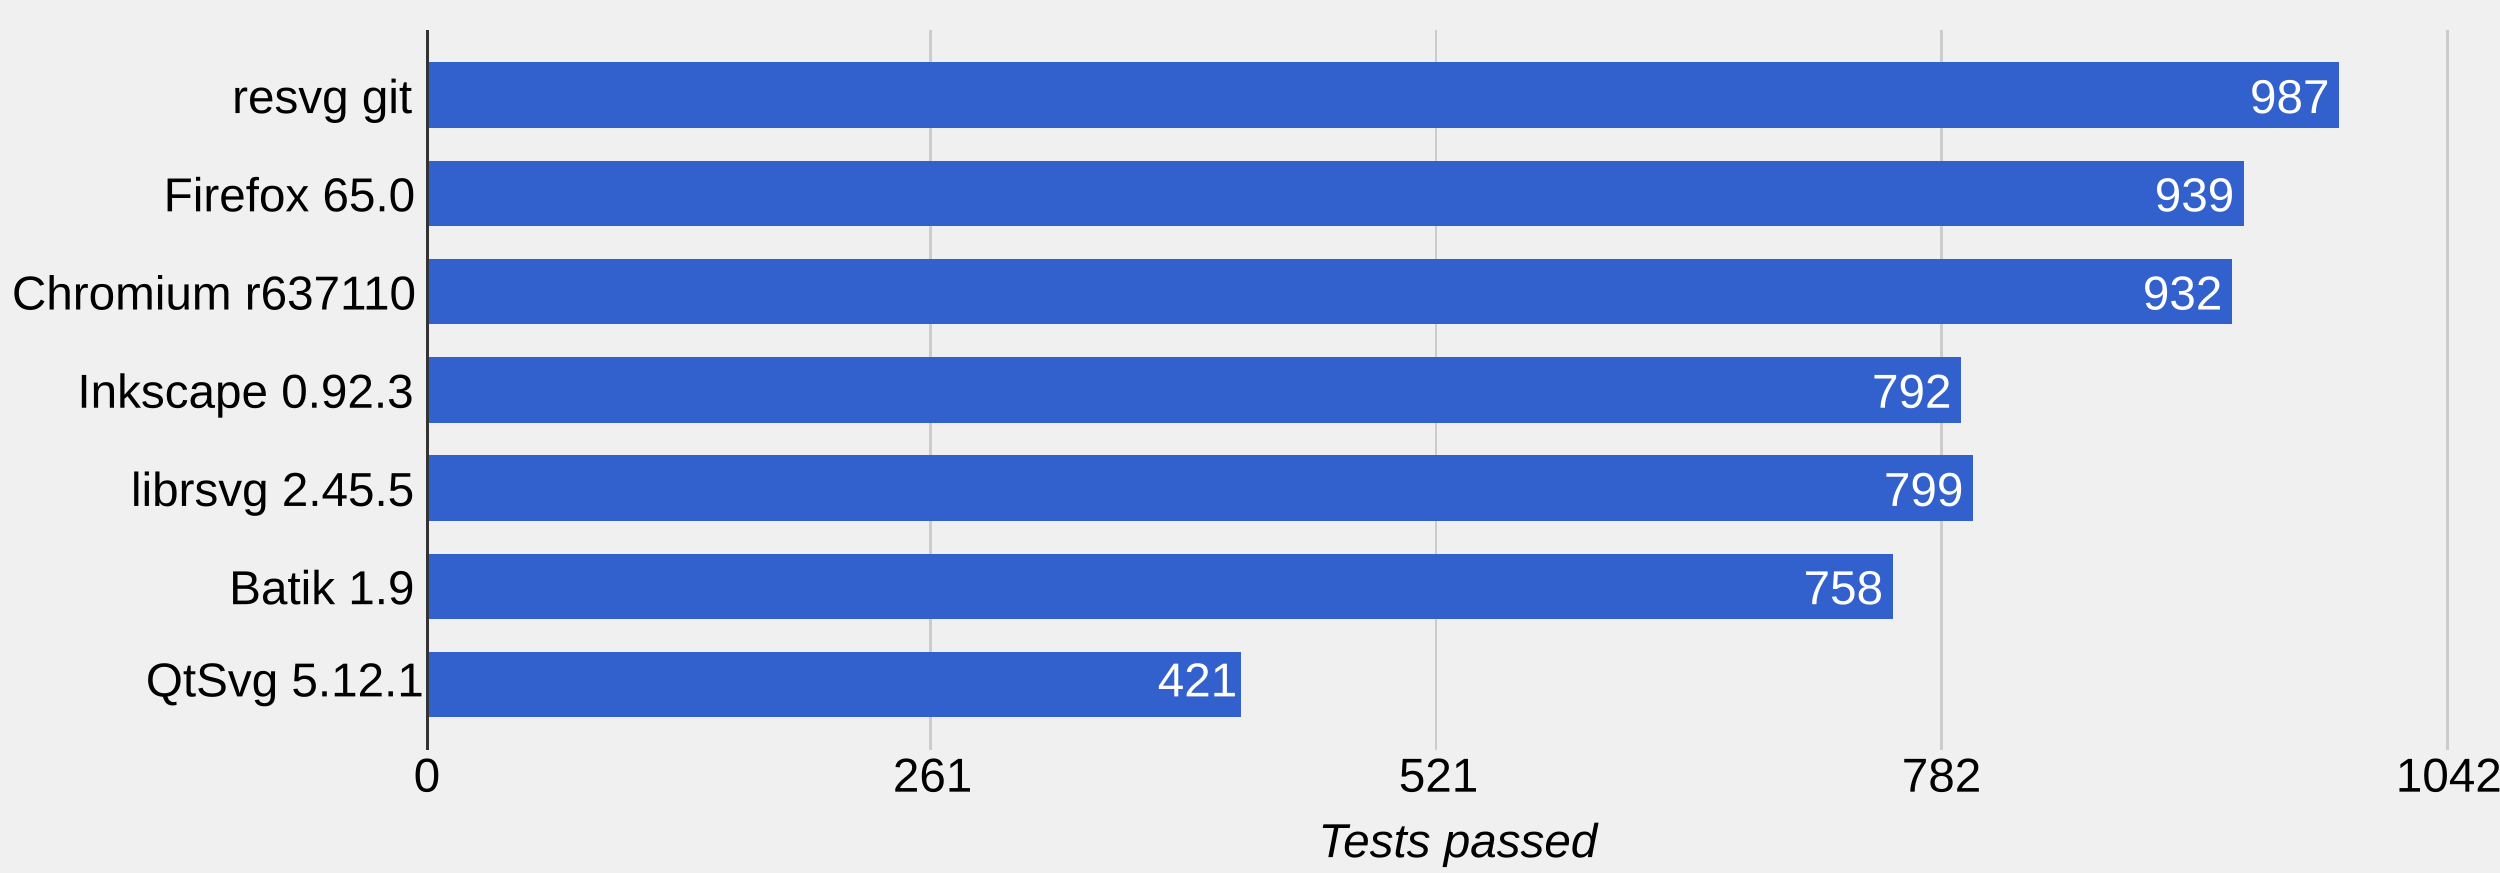
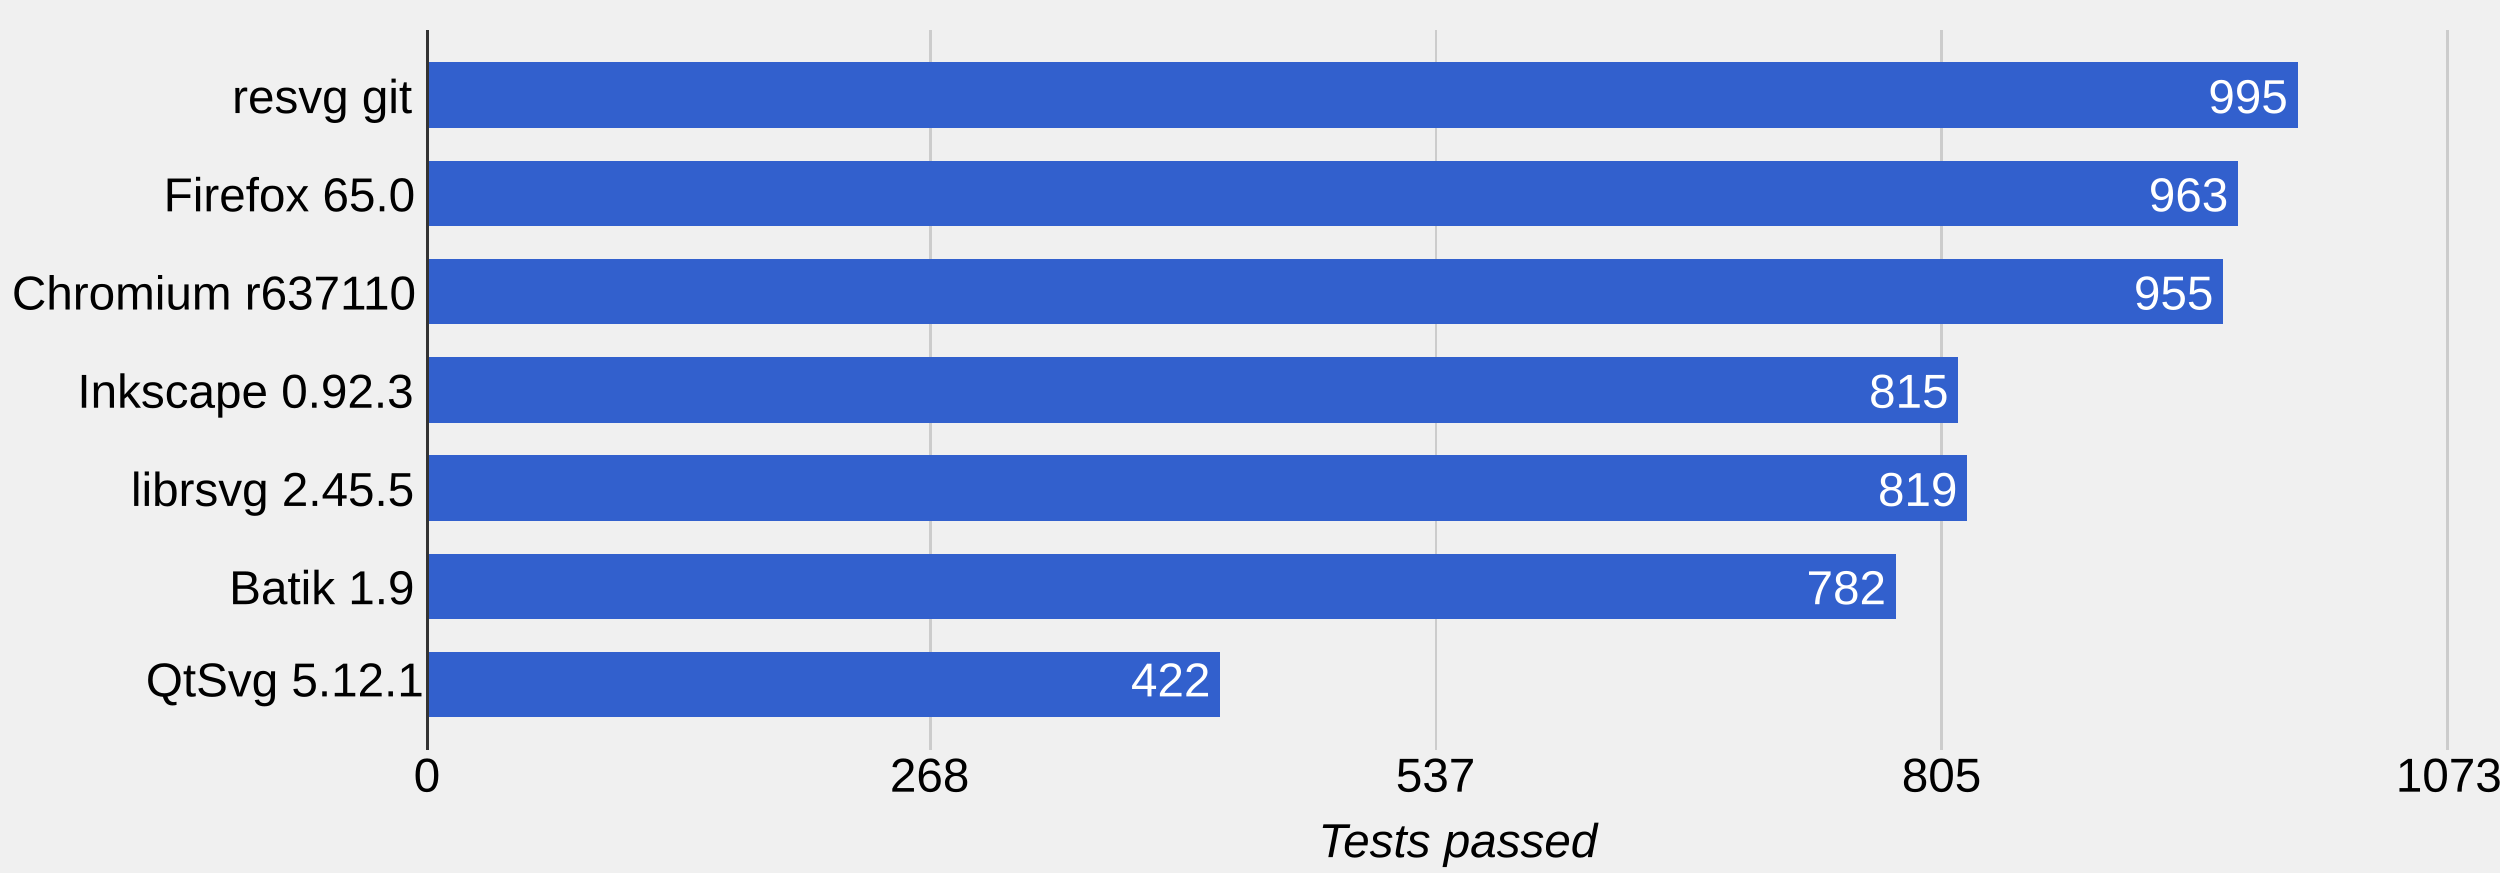
<svg xmlns="http://www.w3.org/2000/svg" height="293" shape-rendering="crispEdges" width="840">
  <text font-family="Arial" font-size="16" x="78" y="38">resvg git</text>
  <text font-family="Arial" font-size="16" x="55" y="71">Firefox 65.0</text>
  <text font-family="Arial" font-size="16" x="4" y="104">Chromium r637110</text>
  <text font-family="Arial" font-size="16" x="26" y="137">Inkscape 0.92.3</text>
  <text font-family="Arial" font-size="16" x="44" y="170">librsvg 2.45.5</text>
  <text font-family="Arial" font-size="16" x="77" y="203">Batik 1.9</text>
  <text font-family="Arial" font-size="16" x="49" y="234">QtSvg 5.12.1</text>
  <rect fill="#ccc" height="242" width="1" x="143" y="10" />
  <text fill="#000" font-family="Arial" font-size="16" x="139" y="266">0</text>
  <rect fill="#ccc" height="242" width="1" x="312" y="10" />
-   <text fill="#000" font-family="Arial" font-size="16" x="300" y="266">261</text>
+   <text fill="#000" font-family="Arial" font-size="16" x="299" y="266">268</text>
  <rect fill="#ccc" height="242" width="1" x="482" y="10" />
-   <text fill="#000" font-family="Arial" font-size="16" x="470" y="266">521</text>
+   <text fill="#000" font-family="Arial" font-size="16" x="469" y="266">537</text>
  <rect fill="#ccc" height="242" width="1" x="652" y="10" />
-   <text fill="#000" font-family="Arial" font-size="16" x="639" y="266">782</text>
+   <text fill="#000" font-family="Arial" font-size="16" x="639" y="266">805</text>
  <rect fill="#ccc" height="242" width="1" x="822" y="10" />
-   <text fill="#000" font-family="Arial" font-size="16" x="805" y="266">1042</text>
-   <rect fill="#3260cd" height="22" width="643" x="143" y="21" />
-   <text fill="#fff" font-family="Arial" font-size="16" x="756" y="38">987</text>
-   <rect fill="#3260cd" height="22" width="611" x="143" y="54" />
-   <text fill="#fff" font-family="Arial" font-size="16" x="724" y="71">939</text>
-   <rect fill="#3260cd" height="22" width="607" x="143" y="87" />
-   <text fill="#fff" font-family="Arial" font-size="16" x="720" y="104">932</text>
-   <rect fill="#3260cd" height="22" width="516" x="143" y="120" />
-   <text fill="#fff" font-family="Arial" font-size="16" x="629" y="137">792</text>
-   <rect fill="#3260cd" height="22" width="520" x="143" y="153" />
-   <text fill="#fff" font-family="Arial" font-size="16" x="633" y="170">799</text>
-   <rect fill="#3260cd" height="22" width="493" x="143" y="186" />
-   <text fill="#fff" font-family="Arial" font-size="16" x="606" y="203">758</text>
-   <rect fill="#3260cd" height="22" width="274" x="143" y="219" />
-   <text fill="#fff" font-family="Arial" font-size="16" x="389" y="234">421</text>
+   <text fill="#000" font-family="Arial" font-size="16" x="805" y="266">1073</text>
+   <rect fill="#3260cd" height="22" width="629" x="143" y="21" />
+   <text fill="#fff" font-family="Arial" font-size="16" x="742" y="38">995</text>
+   <rect fill="#3260cd" height="22" width="609" x="143" y="54" />
+   <text fill="#fff" font-family="Arial" font-size="16" x="722" y="71">963</text>
+   <rect fill="#3260cd" height="22" width="604" x="143" y="87" />
+   <text fill="#fff" font-family="Arial" font-size="16" x="717" y="104">955</text>
+   <rect fill="#3260cd" height="22" width="515" x="143" y="120" />
+   <text fill="#fff" font-family="Arial" font-size="16" x="628" y="137">815</text>
+   <rect fill="#3260cd" height="22" width="518" x="143" y="153" />
+   <text fill="#fff" font-family="Arial" font-size="16" x="631" y="170">819</text>
+   <rect fill="#3260cd" height="22" width="494" x="143" y="186" />
+   <text fill="#fff" font-family="Arial" font-size="16" x="607" y="203">782</text>
+   <rect fill="#3260cd" height="22" width="267" x="143" y="219" />
+   <text fill="#fff" font-family="Arial" font-size="16" x="380" y="234">422</text>
  <rect fill="#333" height="242" width="1" x="143" y="10" />
  <text font-family="Arial" font-size="16" font-style="italic" x="443" y="288">Tests passed</text>
</svg>
